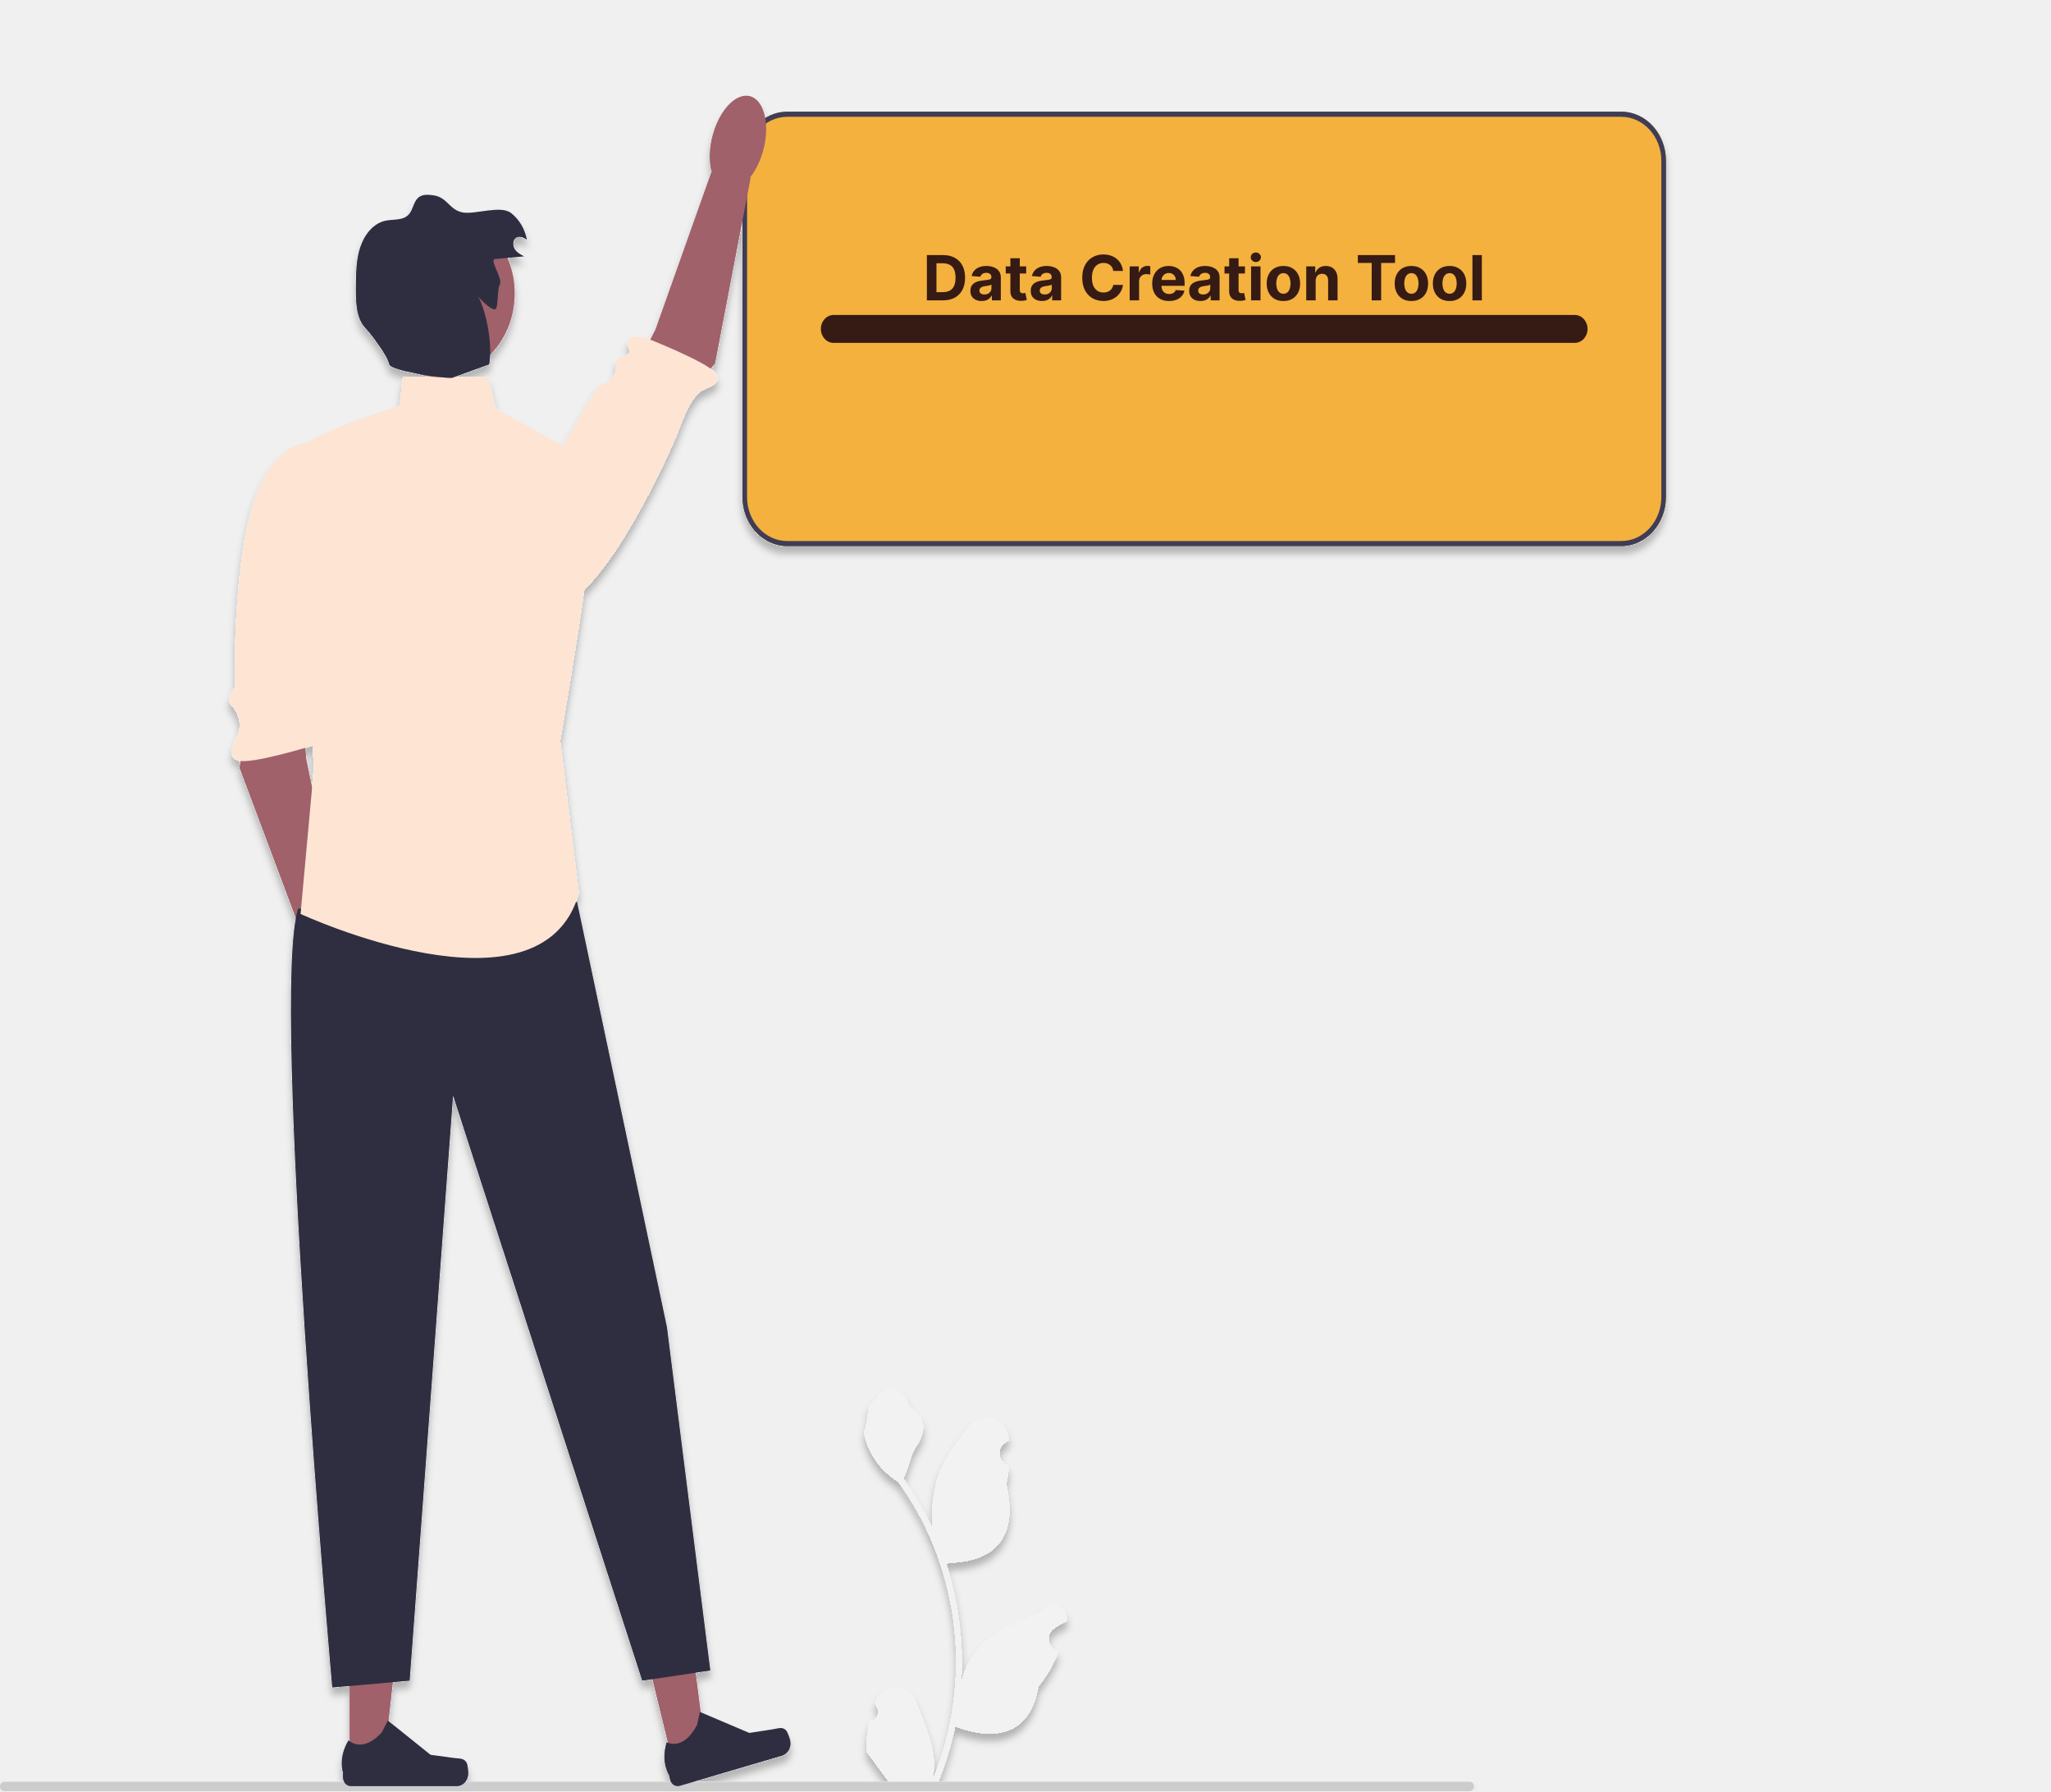
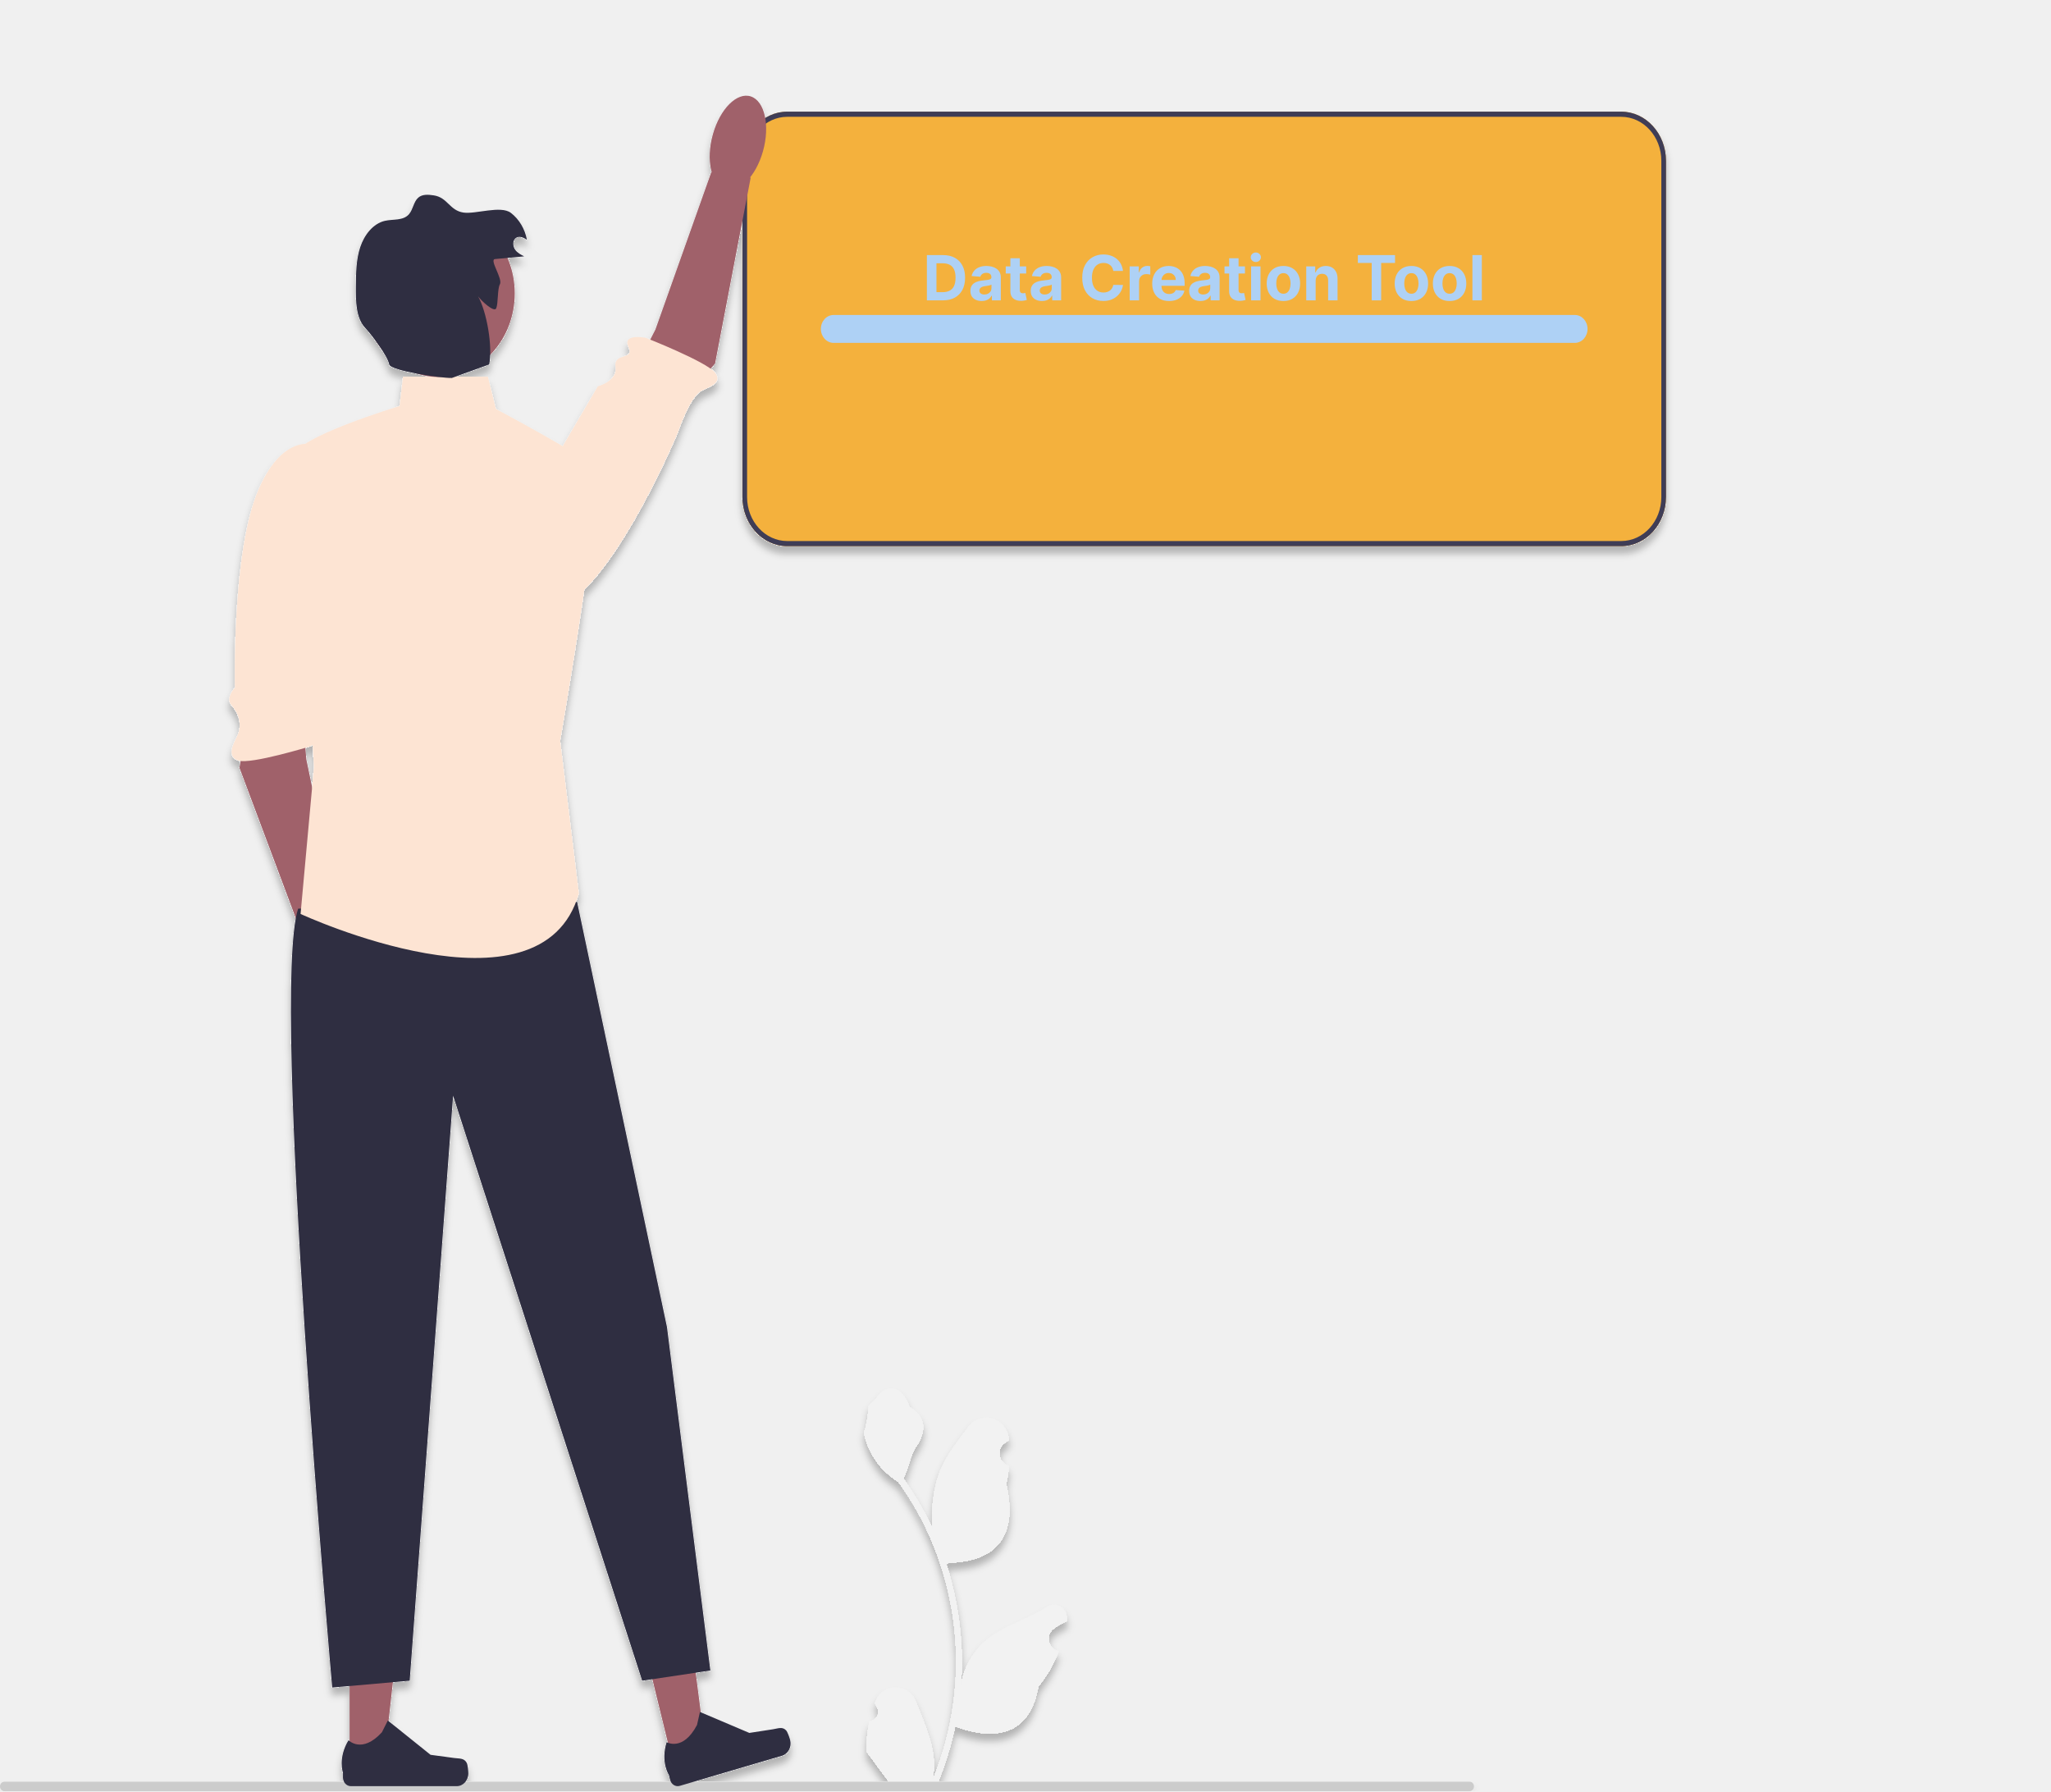
<svg xmlns="http://www.w3.org/2000/svg" width="1120" height="978" viewBox="0 0 1120 978" fill="none">
  <g clip-path="url(#clip0_8_24)">
    <g filter="url(#filter0_d_8_24)">
      <path d="M474.903 939.61C479.002 939.892 481.267 934.304 478.166 931.047L477.858 929.702C477.898 929.594 477.939 929.486 477.98 929.379C482.126 918.534 496.175 918.609 500.285 929.47C503.933 939.109 508.578 948.765 509.721 958.958C510.234 963.457 510.003 968.04 509.093 972.455C517.641 951.97 522.14 929.6 522.14 907.103C522.14 901.451 521.858 895.799 521.281 890.161C520.807 885.549 520.153 880.965 519.307 876.424C514.732 851.875 504.826 828.493 490.537 808.963C483.667 804.843 477.939 798.404 474.479 790.685C473.236 787.901 472.262 784.906 471.8 781.855C472.582 781.967 474.748 768.905 474.158 768.104C475.248 766.29 477.198 765.389 478.387 763.619C484.305 754.817 492.458 756.354 496.714 768.315C505.806 773.349 505.894 781.699 500.315 789.729C496.766 794.837 496.278 801.75 493.164 807.219C493.484 807.669 493.817 808.105 494.138 808.555C500.013 816.823 505.094 825.709 509.378 835.045C508.168 824.67 509.955 812.17 513.002 804.112C516.471 794.932 522.972 787.2 528.698 779.263C535.575 769.73 549.677 773.89 550.889 785.975C550.901 786.092 550.912 786.209 550.923 786.326C550.073 786.852 549.24 787.412 548.426 788.002C543.784 791.37 545.388 799.265 550.888 800.196L551.013 800.217C550.705 803.578 550.18 806.91 549.411 810.186C556.756 841.35 540.899 852.701 518.257 853.211C517.757 853.492 517.27 853.773 516.77 854.04C519.064 861.126 520.897 868.396 522.255 875.763C523.472 882.273 524.318 888.853 524.792 895.461C525.382 903.799 525.331 912.179 524.69 920.503L524.728 920.208C526.356 911.04 530.893 902.478 537.48 896.544C547.293 887.7 561.156 884.444 571.743 877.335C576.839 873.913 583.369 878.335 582.48 884.817L582.436 885.127C580.86 885.83 579.322 886.646 577.836 887.56C576.985 888.086 576.152 888.645 575.338 889.236C570.696 892.604 572.301 900.499 577.801 901.43L577.925 901.451C578.015 901.465 578.092 901.479 578.182 901.493C575.478 908.537 571.71 915.076 566.994 920.714C562.401 947.919 542.676 950.5 521.576 942.577H521.563C519.256 953.601 515.886 964.371 511.554 974.635H475.799C475.671 974.199 475.555 973.749 475.44 973.313C478.746 973.538 482.078 973.327 485.333 972.666C482.681 969.095 480.028 965.495 477.375 961.924C477.311 961.854 477.26 961.784 477.208 961.713C475.863 959.886 474.504 958.072 473.159 956.244L473.158 956.242C473.074 950.631 473.688 945.037 474.903 939.61Z" fill="#F2F2F2" />
      <path d="M0 975.41C0 976.846 1.052 978 2.361 978H802.557C803.867 978 804.918 976.846 804.918 975.41C804.918 973.973 803.867 972.819 802.557 972.819H2.361C1.052 972.819 0 973.973 0 975.41Z" fill="#CCCCCC" />
      <path d="M885.305 60.953H429.871C416.367 60.953 405.386 73 405.386 87.816V271.37C405.386 286.186 416.367 298.234 429.871 298.234H885.305C898.809 298.234 909.79 286.186 909.79 271.37V87.816C909.79 73 898.809 60.953 885.305 60.953Z" fill="#F4B13D" />
      <path d="M885.305 60.953H429.871C416.367 60.953 405.386 73 405.386 87.816V271.37C405.386 286.186 416.367 298.234 429.871 298.234H885.305C898.809 298.234 909.79 286.186 909.79 271.37V87.816C909.79 73 898.809 60.953 885.305 60.953ZM907.215 271.37C907.215 284.632 897.393 295.409 885.305 295.409H429.871C417.783 295.409 407.96 284.632 407.96 271.37V87.816C407.96 74.554 417.783 63.778 429.871 63.778H885.305C897.393 63.778 907.215 74.554 907.215 87.816V271.37Z" fill="#3F3D56" />
-       <path d="M859.973 171.974H455.203C451.367 171.974 448.258 175.385 448.258 179.593C448.258 183.801 451.367 187.212 455.203 187.212H859.973C863.809 187.212 866.918 183.801 866.918 179.593C866.918 175.385 863.809 171.974 859.973 171.974Z" fill="#361B14" />
+       <path d="M859.973 171.974H455.203C451.367 171.974 448.258 175.385 448.258 179.593C448.258 183.801 451.367 187.212 455.203 187.212H859.973C863.809 187.212 866.918 183.801 866.918 179.593C866.918 175.385 863.809 171.974 859.973 171.974Z" fill="#aed1f5" />
      <path d="M134.829 392.757L130.772 419.26L166.746 515.269L186.048 504.382L167.262 414.537L164.561 380.25L134.829 392.757Z" fill="#A0616A" />
      <path d="M174.54 243.656C174.54 243.656 155.705 233.646 141.089 267.469C126.474 301.291 128.284 375.473 128.284 375.473C128.284 375.473 122.962 381.033 126.34 384.925C129.719 388.818 132.868 394.995 129.422 402.116C127.606 405.869 123.402 413.211 130.286 415.297C137.17 417.383 169.37 407.529 169.37 407.529C169.37 407.529 181.411 401.611 174.569 397.626C167.728 393.641 177.363 369.532 177.363 369.532L185.325 299.891L174.54 243.656Z" fill="#FDE4D3" />
      <path d="M189.329 551.95C196.889 549.403 199.848 536.014 195.938 522.045C192.028 508.075 182.73 498.816 175.17 501.363C167.61 503.91 164.651 517.299 168.56 531.268C172.47 545.238 181.769 554.497 189.329 551.95Z" fill="#A0616A" />
      <path d="M367.623 963.425L385.651 958.115L375.568 879.294L348.959 887.13L367.623 963.425Z" fill="#A0616A" />
      <path d="M429.283 944.792C430.098 945.664 431.213 948.924 431.508 950.131C432.415 953.838 430.41 957.651 427.031 958.645L371.197 975.082C368.891 975.761 366.521 974.261 365.902 971.731L365.278 969.181C365.278 969.181 360.642 962.329 364.018 951.207C364.018 951.207 372.895 956.524 380.622 941.829L382.222 934.722L409.19 946.174L422.098 944.183C424.922 943.747 427.241 942.607 429.283 944.792Z" fill="#2F2E41" />
      <path d="M190.9 962.97L209.567 962.968L218.446 883.973L190.896 883.975L190.9 962.97Z" fill="#A0616A" />
      <path d="M254.855 962.506C255.436 963.58 255.743 967.046 255.743 968.295C255.743 972.134 252.906 975.246 249.407 975.246H191.598C189.211 975.246 187.276 973.123 187.276 970.504V967.863C187.276 967.863 184.416 959.927 190.304 950.145C190.304 950.145 197.621 957.805 208.556 945.808L211.78 939.399L235.121 958.128L248.059 959.875C250.889 960.257 253.399 959.815 254.855 962.506Z" fill="#2F2E41" />
      <path d="M315.131 492.423L364.217 724.549L387.914 912.107L350.676 917.678L247.427 598.273L223.73 917.678L181.415 921.392C181.415 921.392 147.563 542.562 162.796 496.137L315.131 492.423Z" fill="#2F2E41" />
      <path d="M373.558 217.938L390.494 198.523L409.943 96.935L388.403 94.032L357.898 179.921L342.56 209.942L373.558 217.938Z" fill="#A0616A" />
      <path d="M264.311 316.748C264.311 316.748 280.162 348.813 309.581 329.857C339 310.901 370.114 236.269 370.114 236.269C370.114 236.269 376.327 217.296 382.825 213.533C386.251 211.55 395.064 209.411 390.44 203.44C385.816 197.469 352.563 184.416 352.563 184.416C352.563 184.416 339.573 181.883 343.188 189.399C346.804 196.915 334.93 192.259 336.129 200.213C337.327 208.167 326.481 210.908 326.481 210.908L264.311 316.748Z" fill="#FDE4D3" />
      <path d="M416.642 82.584C420.567 68.62 417.623 55.227 410.065 52.67C402.508 50.113 393.2 59.361 389.275 73.325C385.35 87.289 388.294 100.682 395.851 103.239C403.409 105.796 412.717 96.549 416.642 82.584Z" fill="#A0616A" />
      <path d="M266.416 205.658H220.073L218.197 221.689C218.197 221.689 159.751 239.323 161.212 248.941C162.673 258.56 171.44 418.868 171.44 418.868L164.134 499.022C164.134 499.022 295.639 559.939 316.095 487.8L305.867 404.44C305.867 404.44 330.707 261.766 324.862 255.354C319.018 248.941 270.799 223.292 270.799 223.292L266.416 205.658Z" fill="#FDE4D3" />
      <path d="M239.497 205.858C262.47 205.858 281.093 185.426 281.093 160.222C281.093 135.017 262.47 114.585 239.497 114.585C216.524 114.585 197.901 135.017 197.901 160.222C197.901 185.426 216.524 205.858 239.497 205.858Z" fill="#A0616A" />
      <path d="M270.302 141.449C275.617 140.956 280.932 140.463 286.246 139.971C284.419 139.051 282.517 138.067 281.3 136.313C280.083 134.558 279.831 131.785 281.301 130.282C283.019 128.525 285.865 129.456 287.743 131.003C286.709 125.08 283.486 119.653 278.966 116.222C273.444 112.031 259.783 117.029 253.125 116.067C245.444 114.956 244.485 107.771 236.804 106.661C233.909 106.243 230.651 105.927 228.374 107.934C225.849 110.159 225.566 114.367 223.338 116.946C220.157 120.629 214.706 119.543 210.179 120.579C203.767 122.047 198.934 128.214 196.702 134.97C194.47 141.726 194.388 149.073 194.331 156.259C194.267 164.312 194.244 173.634 199.553 179.196C202.787 182.585 211.597 194.211 212.549 199.005C213.226 202.409 240.791 206.556 246.766 206.368L267.129 199.005C269.131 189.336 265.82 170.21 261.062 161.781C262.629 164.052 269.875 170.888 270.983 168.312C272.091 165.736 271.588 157.663 272.967 155.251C274.708 152.205 267.038 141.752 270.302 141.449Z" fill="#2F2E41" />
-       <path d="M514.915 164H506.149V139.273H514.987C517.474 139.273 519.616 139.768 521.411 140.758C523.205 141.74 524.586 143.152 525.552 144.996C526.526 146.839 527.013 149.045 527.013 151.612C527.013 154.188 526.526 156.402 525.552 158.253C524.586 160.104 523.197 161.525 521.386 162.515C519.583 163.505 517.426 164 514.915 164ZM511.377 159.521H514.697C516.243 159.521 517.543 159.247 518.597 158.7C519.66 158.144 520.457 157.287 520.988 156.128C521.527 154.961 521.797 153.455 521.797 151.612C521.797 149.785 521.527 148.292 520.988 147.133C520.457 145.974 519.664 145.121 518.609 144.573C517.555 144.026 516.255 143.752 514.71 143.752H511.377V159.521ZM536.077 164.35C534.894 164.35 533.84 164.145 532.914 163.734C531.988 163.316 531.256 162.7 530.716 161.887C530.185 161.066 529.92 160.044 529.92 158.82C529.92 157.79 530.109 156.925 530.487 156.224C530.865 155.524 531.381 154.961 532.032 154.534C532.684 154.107 533.425 153.786 534.254 153.568C535.091 153.351 535.969 153.198 536.886 153.109C537.965 152.997 538.834 152.892 539.494 152.795C540.154 152.691 540.633 152.538 540.931 152.337C541.229 152.135 541.378 151.838 541.378 151.443V151.371C541.378 150.606 541.136 150.014 540.653 149.596C540.178 149.177 539.502 148.968 538.625 148.968C537.699 148.968 536.963 149.173 536.415 149.584C535.868 149.986 535.506 150.493 535.329 151.105L530.572 150.719C530.813 149.592 531.288 148.618 531.996 147.797C532.705 146.968 533.618 146.332 534.737 145.889C535.864 145.438 537.168 145.213 538.649 145.213C539.679 145.213 540.665 145.334 541.607 145.575C542.557 145.817 543.398 146.191 544.131 146.698C544.871 147.205 545.455 147.857 545.881 148.654C546.308 149.443 546.521 150.389 546.521 151.491V164H541.643V161.428H541.498C541.201 162.008 540.802 162.519 540.303 162.962C539.804 163.396 539.204 163.738 538.504 163.988C537.804 164.229 536.995 164.35 536.077 164.35ZM537.55 160.8C538.307 160.8 538.975 160.652 539.555 160.354C540.134 160.048 540.589 159.637 540.919 159.122C541.249 158.607 541.414 158.023 541.414 157.371V155.403C541.253 155.508 541.032 155.605 540.75 155.693C540.476 155.774 540.166 155.85 539.82 155.923C539.474 155.987 539.128 156.047 538.782 156.104C538.436 156.152 538.122 156.196 537.84 156.237C537.236 156.325 536.709 156.466 536.258 156.659C535.808 156.852 535.457 157.114 535.208 157.444C534.958 157.766 534.834 158.168 534.834 158.651C534.834 159.352 535.087 159.887 535.594 160.257C536.109 160.619 536.761 160.8 537.55 160.8ZM560.376 145.455V149.318H549.208V145.455H560.376ZM551.743 141.011H556.887V158.301C556.887 158.776 556.959 159.146 557.104 159.412C557.249 159.67 557.45 159.851 557.708 159.955C557.973 160.06 558.279 160.112 558.625 160.112C558.867 160.112 559.108 160.092 559.35 160.052C559.591 160.004 559.776 159.967 559.905 159.943L560.714 163.771C560.456 163.851 560.094 163.944 559.627 164.048C559.16 164.161 558.593 164.229 557.925 164.254C556.685 164.302 555.599 164.137 554.665 163.759C553.739 163.38 553.019 162.793 552.504 161.996C551.989 161.199 551.735 160.193 551.743 158.977V141.011ZM569.015 164.35C567.831 164.35 566.777 164.145 565.851 163.734C564.926 163.316 564.193 162.7 563.654 161.887C563.123 161.066 562.857 160.044 562.857 158.82C562.857 157.79 563.046 156.925 563.425 156.224C563.803 155.524 564.318 154.961 564.97 154.534C565.622 154.107 566.363 153.786 567.192 153.568C568.029 153.351 568.906 153.198 569.824 153.109C570.902 152.997 571.772 152.892 572.432 152.795C573.092 152.691 573.571 152.538 573.868 152.337C574.166 152.135 574.315 151.838 574.315 151.443V151.371C574.315 150.606 574.074 150.014 573.591 149.596C573.116 149.177 572.44 148.968 571.562 148.968C570.637 148.968 569.9 149.173 569.353 149.584C568.805 149.986 568.443 150.493 568.266 151.105L563.509 150.719C563.751 149.592 564.225 148.618 564.934 147.797C565.642 146.968 566.556 146.332 567.675 145.889C568.801 145.438 570.105 145.213 571.586 145.213C572.617 145.213 573.603 145.334 574.545 145.575C575.494 145.817 576.336 146.191 577.068 146.698C577.809 147.205 578.392 147.857 578.819 148.654C579.245 149.443 579.459 150.389 579.459 151.491V164H574.581V161.428H574.436C574.138 162.008 573.74 162.519 573.241 162.962C572.742 163.396 572.142 163.738 571.442 163.988C570.741 164.229 569.932 164.35 569.015 164.35ZM570.488 160.8C571.244 160.8 571.912 160.652 572.492 160.354C573.072 160.048 573.526 159.637 573.856 159.122C574.186 158.607 574.351 158.023 574.351 157.371V155.403C574.19 155.508 573.969 155.605 573.687 155.693C573.414 155.774 573.104 155.85 572.758 155.923C572.412 155.987 572.065 156.047 571.719 156.104C571.373 156.152 571.059 156.196 570.778 156.237C570.174 156.325 569.647 156.466 569.196 156.659C568.745 156.852 568.395 157.114 568.145 157.444C567.896 157.766 567.771 158.168 567.771 158.651C567.771 159.352 568.025 159.887 568.532 160.257C569.047 160.619 569.699 160.8 570.488 160.8ZM613.232 147.93H607.944C607.847 147.246 607.65 146.638 607.352 146.107C607.054 145.567 606.672 145.108 606.205 144.73C605.738 144.352 605.199 144.062 604.587 143.861C603.984 143.66 603.328 143.559 602.619 143.559C601.339 143.559 600.225 143.877 599.275 144.513C598.325 145.141 597.589 146.058 597.065 147.266C596.542 148.465 596.281 149.922 596.281 151.636C596.281 153.399 596.542 154.88 597.065 156.08C597.597 157.279 598.337 158.184 599.287 158.796C600.237 159.408 601.335 159.714 602.583 159.714C603.283 159.714 603.931 159.621 604.527 159.436C605.131 159.251 605.666 158.981 606.133 158.627C606.6 158.265 606.986 157.826 607.292 157.311C607.606 156.796 607.823 156.208 607.944 155.548L613.232 155.572C613.095 156.707 612.753 157.802 612.206 158.857C611.667 159.903 610.938 160.841 610.021 161.67C609.111 162.491 608.024 163.143 606.761 163.626C605.505 164.101 604.084 164.338 602.499 164.338C600.293 164.338 598.321 163.839 596.582 162.841C594.852 161.843 593.483 160.398 592.477 158.506C591.479 156.615 590.98 154.325 590.98 151.636C590.98 148.94 591.487 146.646 592.501 144.754C593.516 142.863 594.892 141.422 596.631 140.432C598.369 139.434 600.325 138.935 602.499 138.935C603.931 138.935 605.259 139.136 606.483 139.538C607.714 139.941 608.805 140.528 609.755 141.301C610.705 142.066 611.478 143.004 612.073 144.114C612.677 145.225 613.063 146.497 613.232 147.93ZM616.885 164V145.455H621.871V148.69H622.064C622.402 147.539 622.97 146.67 623.767 146.082C624.564 145.487 625.481 145.189 626.52 145.189C626.777 145.189 627.055 145.205 627.353 145.237C627.65 145.269 627.912 145.314 628.137 145.37V149.934C627.896 149.862 627.562 149.797 627.135 149.741C626.709 149.684 626.318 149.656 625.964 149.656C625.208 149.656 624.531 149.821 623.936 150.151C623.348 150.473 622.881 150.924 622.535 151.504C622.197 152.083 622.028 152.751 622.028 153.508V164H616.885ZM638.385 164.362C636.477 164.362 634.835 163.976 633.459 163.203C632.091 162.422 631.036 161.32 630.296 159.895C629.555 158.462 629.185 156.768 629.185 154.812C629.185 152.904 629.555 151.23 630.296 149.789C631.036 148.348 632.079 147.225 633.423 146.42C634.775 145.616 636.361 145.213 638.18 145.213C639.403 145.213 640.542 145.41 641.597 145.805C642.659 146.191 643.585 146.775 644.374 147.555C645.171 148.336 645.79 149.318 646.233 150.501C646.676 151.677 646.897 153.053 646.897 154.631V156.043H631.237V152.856H642.056C642.056 152.115 641.895 151.459 641.573 150.888C641.251 150.316 640.804 149.87 640.232 149.548C639.669 149.218 639.013 149.053 638.264 149.053C637.484 149.053 636.791 149.234 636.188 149.596C635.592 149.95 635.125 150.429 634.787 151.033C634.449 151.628 634.276 152.292 634.268 153.025V156.055C634.268 156.973 634.437 157.766 634.775 158.434C635.121 159.102 635.608 159.617 636.236 159.979C636.864 160.342 637.608 160.523 638.47 160.523C639.041 160.523 639.564 160.442 640.039 160.281C640.514 160.12 640.921 159.879 641.259 159.557C641.597 159.235 641.854 158.84 642.031 158.374L646.789 158.688C646.547 159.83 646.052 160.829 645.303 161.682C644.563 162.527 643.605 163.187 642.43 163.662C641.263 164.129 639.914 164.362 638.385 164.362ZM655.542 164.35C654.359 164.35 653.304 164.145 652.379 163.734C651.453 163.316 650.721 162.7 650.181 161.887C649.65 161.066 649.384 160.044 649.384 158.82C649.384 157.79 649.574 156.925 649.952 156.224C650.33 155.524 650.845 154.961 651.497 154.534C652.149 154.107 652.89 153.786 653.719 153.568C654.556 153.351 655.433 153.198 656.351 153.109C657.43 152.997 658.299 152.892 658.959 152.795C659.619 152.691 660.098 152.538 660.396 152.337C660.694 152.135 660.843 151.838 660.843 151.443V151.371C660.843 150.606 660.601 150.014 660.118 149.596C659.643 149.177 658.967 148.968 658.09 148.968C657.164 148.968 656.427 149.173 655.88 149.584C655.333 149.986 654.971 150.493 654.794 151.105L650.036 150.719C650.278 149.592 650.753 148.618 651.461 147.797C652.169 146.968 653.083 146.332 654.202 145.889C655.329 145.438 656.633 145.213 658.114 145.213C659.144 145.213 660.13 145.334 661.072 145.575C662.022 145.817 662.863 146.191 663.595 146.698C664.336 147.205 664.919 147.857 665.346 148.654C665.773 149.443 665.986 150.389 665.986 151.491V164H661.108V161.428H660.963C660.665 162.008 660.267 162.519 659.768 162.962C659.269 163.396 658.669 163.738 657.969 163.988C657.269 164.229 656.46 164.35 655.542 164.35ZM657.015 160.8C657.772 160.8 658.44 160.652 659.019 160.354C659.599 160.048 660.054 159.637 660.384 159.122C660.714 158.607 660.879 158.023 660.879 157.371V155.403C660.718 155.508 660.496 155.605 660.215 155.693C659.941 155.774 659.631 155.85 659.285 155.923C658.939 155.987 658.593 156.047 658.247 156.104C657.901 156.152 657.587 156.196 657.305 156.237C656.701 156.325 656.174 156.466 655.723 156.659C655.272 156.852 654.922 157.114 654.673 157.444C654.423 157.766 654.298 158.168 654.298 158.651C654.298 159.352 654.552 159.887 655.059 160.257C655.574 160.619 656.226 160.8 657.015 160.8ZM679.841 145.455V149.318H668.672V145.455H679.841ZM671.208 141.011H676.351V158.301C676.351 158.776 676.424 159.146 676.569 159.412C676.714 159.67 676.915 159.851 677.172 159.955C677.438 160.06 677.744 160.112 678.09 160.112C678.331 160.112 678.573 160.092 678.814 160.052C679.056 160.004 679.241 159.967 679.37 159.943L680.179 163.771C679.921 163.851 679.559 163.944 679.092 164.048C678.625 164.161 678.058 164.229 677.39 164.254C676.15 164.302 675.064 164.137 674.13 163.759C673.204 163.38 672.484 162.793 671.969 161.996C671.453 161.199 671.2 160.193 671.208 158.977V141.011ZM683.191 164V145.455H688.335V164H683.191ZM685.775 143.064C685.01 143.064 684.354 142.81 683.807 142.303C683.268 141.788 682.998 141.172 682.998 140.456C682.998 139.748 683.268 139.14 683.807 138.633C684.354 138.118 685.01 137.86 685.775 137.86C686.54 137.86 687.192 138.118 687.731 138.633C688.278 139.14 688.552 139.748 688.552 140.456C688.552 141.172 688.278 141.788 687.731 142.303C687.192 142.81 686.54 143.064 685.775 143.064ZM700.834 164.362C698.959 164.362 697.337 163.964 695.968 163.167C694.608 162.362 693.558 161.243 692.817 159.81C692.077 158.37 691.706 156.699 691.706 154.8C691.706 152.884 692.077 151.21 692.817 149.777C693.558 148.336 694.608 147.217 695.968 146.42C697.337 145.616 698.959 145.213 700.834 145.213C702.71 145.213 704.328 145.616 705.688 146.42C707.056 147.217 708.111 148.336 708.851 149.777C709.592 151.21 709.962 152.884 709.962 154.8C709.962 156.699 709.592 158.37 708.851 159.81C708.111 161.243 707.056 162.362 705.688 163.167C704.328 163.964 702.71 164.362 700.834 164.362ZM700.858 160.378C701.712 160.378 702.424 160.136 702.995 159.653C703.567 159.162 703.998 158.494 704.287 157.649C704.585 156.804 704.734 155.842 704.734 154.763C704.734 153.685 704.585 152.723 704.287 151.878C703.998 151.033 703.567 150.365 702.995 149.874C702.424 149.383 701.712 149.137 700.858 149.137C699.997 149.137 699.273 149.383 698.685 149.874C698.105 150.365 697.667 151.033 697.369 151.878C697.079 152.723 696.934 153.685 696.934 154.763C696.934 155.842 697.079 156.804 697.369 157.649C697.667 158.494 698.105 159.162 698.685 159.653C699.273 160.136 699.997 160.378 700.858 160.378ZM718.45 153.278V164H713.306V145.455H718.208V148.727H718.426C718.836 147.648 719.525 146.795 720.49 146.167C721.456 145.531 722.627 145.213 724.004 145.213C725.292 145.213 726.415 145.495 727.373 146.058C728.33 146.622 729.075 147.427 729.606 148.473C730.137 149.511 730.403 150.751 730.403 152.192V164H725.26V153.109C725.268 151.974 724.978 151.089 724.39 150.453C723.803 149.809 722.994 149.487 721.963 149.487C721.271 149.487 720.659 149.636 720.128 149.934C719.605 150.232 719.194 150.666 718.897 151.238C718.607 151.801 718.458 152.482 718.45 153.278ZM741.481 143.583V139.273H761.789V143.583H754.219V164H749.051V143.583H741.481ZM770.727 164.362C768.851 164.362 767.229 163.964 765.861 163.167C764.501 162.362 763.45 161.243 762.71 159.81C761.969 158.37 761.599 156.699 761.599 154.8C761.599 152.884 761.969 151.21 762.71 149.777C763.45 148.336 764.501 147.217 765.861 146.42C767.229 145.616 768.851 145.213 770.727 145.213C772.602 145.213 774.22 145.616 775.58 146.42C776.949 147.217 778.003 148.336 778.744 149.777C779.484 151.21 779.855 152.884 779.855 154.8C779.855 156.699 779.484 158.37 778.744 159.81C778.003 161.243 776.949 162.362 775.58 163.167C774.22 163.964 772.602 164.362 770.727 164.362ZM770.751 160.378C771.604 160.378 772.316 160.136 772.888 159.653C773.459 159.162 773.89 158.494 774.18 157.649C774.478 156.804 774.627 155.842 774.627 154.763C774.627 153.685 774.478 152.723 774.18 151.878C773.89 151.033 773.459 150.365 772.888 149.874C772.316 149.383 771.604 149.137 770.751 149.137C769.89 149.137 769.165 149.383 768.578 149.874C767.998 150.365 767.559 151.033 767.262 151.878C766.972 152.723 766.827 153.685 766.827 154.763C766.827 155.842 766.972 156.804 767.262 157.649C767.559 158.494 767.998 159.162 768.578 159.653C769.165 160.136 769.89 160.378 770.751 160.378ZM791.578 164.362C789.703 164.362 788.081 163.964 786.713 163.167C785.352 162.362 784.302 161.243 783.561 159.81C782.821 158.37 782.45 156.699 782.45 154.8C782.45 152.884 782.821 151.21 783.561 149.777C784.302 148.336 785.352 147.217 786.713 146.42C788.081 145.616 789.703 145.213 791.578 145.213C793.454 145.213 795.072 145.616 796.432 146.42C797.8 147.217 798.855 148.336 799.595 149.777C800.336 151.21 800.706 152.884 800.706 154.8C800.706 156.699 800.336 158.37 799.595 159.81C798.855 161.243 797.8 162.362 796.432 163.167C795.072 163.964 793.454 164.362 791.578 164.362ZM791.602 160.378C792.456 160.378 793.168 160.136 793.74 159.653C794.311 159.162 794.742 158.494 795.031 157.649C795.329 156.804 795.478 155.842 795.478 154.763C795.478 153.685 795.329 152.723 795.031 151.878C794.742 151.033 794.311 150.365 793.74 149.874C793.168 149.383 792.456 149.137 791.602 149.137C790.741 149.137 790.017 149.383 789.429 149.874C788.85 150.365 788.411 151.033 788.113 151.878C787.823 152.723 787.678 153.685 787.678 154.763C787.678 155.842 787.823 156.804 788.113 157.649C788.411 158.494 788.85 159.162 789.429 159.653C790.017 160.136 790.741 160.378 791.602 160.378ZM809.194 139.273V164H804.051V139.273H809.194Z" fill="#361B14" />
+       <path d="M514.915 164H506.149V139.273H514.987C517.474 139.273 519.616 139.768 521.411 140.758C523.205 141.74 524.586 143.152 525.552 144.996C526.526 146.839 527.013 149.045 527.013 151.612C527.013 154.188 526.526 156.402 525.552 158.253C524.586 160.104 523.197 161.525 521.386 162.515C519.583 163.505 517.426 164 514.915 164ZM511.377 159.521H514.697C516.243 159.521 517.543 159.247 518.597 158.7C519.66 158.144 520.457 157.287 520.988 156.128C521.527 154.961 521.797 153.455 521.797 151.612C521.797 149.785 521.527 148.292 520.988 147.133C520.457 145.974 519.664 145.121 518.609 144.573C517.555 144.026 516.255 143.752 514.71 143.752H511.377V159.521ZM536.077 164.35C534.894 164.35 533.84 164.145 532.914 163.734C531.988 163.316 531.256 162.7 530.716 161.887C530.185 161.066 529.92 160.044 529.92 158.82C529.92 157.79 530.109 156.925 530.487 156.224C530.865 155.524 531.381 154.961 532.032 154.534C532.684 154.107 533.425 153.786 534.254 153.568C535.091 153.351 535.969 153.198 536.886 153.109C537.965 152.997 538.834 152.892 539.494 152.795C540.154 152.691 540.633 152.538 540.931 152.337C541.229 152.135 541.378 151.838 541.378 151.443V151.371C541.378 150.606 541.136 150.014 540.653 149.596C540.178 149.177 539.502 148.968 538.625 148.968C537.699 148.968 536.963 149.173 536.415 149.584C535.868 149.986 535.506 150.493 535.329 151.105L530.572 150.719C530.813 149.592 531.288 148.618 531.996 147.797C532.705 146.968 533.618 146.332 534.737 145.889C535.864 145.438 537.168 145.213 538.649 145.213C539.679 145.213 540.665 145.334 541.607 145.575C542.557 145.817 543.398 146.191 544.131 146.698C544.871 147.205 545.455 147.857 545.881 148.654C546.308 149.443 546.521 150.389 546.521 151.491V164H541.643V161.428H541.498C541.201 162.008 540.802 162.519 540.303 162.962C539.804 163.396 539.204 163.738 538.504 163.988C537.804 164.229 536.995 164.35 536.077 164.35ZM537.55 160.8C538.307 160.8 538.975 160.652 539.555 160.354C540.134 160.048 540.589 159.637 540.919 159.122C541.249 158.607 541.414 158.023 541.414 157.371V155.403C541.253 155.508 541.032 155.605 540.75 155.693C540.476 155.774 540.166 155.85 539.82 155.923C539.474 155.987 539.128 156.047 538.782 156.104C538.436 156.152 538.122 156.196 537.84 156.237C537.236 156.325 536.709 156.466 536.258 156.659C535.808 156.852 535.457 157.114 535.208 157.444C534.958 157.766 534.834 158.168 534.834 158.651C534.834 159.352 535.087 159.887 535.594 160.257C536.109 160.619 536.761 160.8 537.55 160.8ZM560.376 145.455V149.318H549.208V145.455H560.376ZM551.743 141.011H556.887V158.301C556.887 158.776 556.959 159.146 557.104 159.412C557.249 159.67 557.45 159.851 557.708 159.955C557.973 160.06 558.279 160.112 558.625 160.112C558.867 160.112 559.108 160.092 559.35 160.052C559.591 160.004 559.776 159.967 559.905 159.943L560.714 163.771C560.456 163.851 560.094 163.944 559.627 164.048C559.16 164.161 558.593 164.229 557.925 164.254C556.685 164.302 555.599 164.137 554.665 163.759C553.739 163.38 553.019 162.793 552.504 161.996C551.989 161.199 551.735 160.193 551.743 158.977V141.011ZM569.015 164.35C567.831 164.35 566.777 164.145 565.851 163.734C564.926 163.316 564.193 162.7 563.654 161.887C563.123 161.066 562.857 160.044 562.857 158.82C562.857 157.79 563.046 156.925 563.425 156.224C563.803 155.524 564.318 154.961 564.97 154.534C565.622 154.107 566.363 153.786 567.192 153.568C568.029 153.351 568.906 153.198 569.824 153.109C570.902 152.997 571.772 152.892 572.432 152.795C573.092 152.691 573.571 152.538 573.868 152.337C574.166 152.135 574.315 151.838 574.315 151.443V151.371C574.315 150.606 574.074 150.014 573.591 149.596C573.116 149.177 572.44 148.968 571.562 148.968C570.637 148.968 569.9 149.173 569.353 149.584C568.805 149.986 568.443 150.493 568.266 151.105L563.509 150.719C563.751 149.592 564.225 148.618 564.934 147.797C565.642 146.968 566.556 146.332 567.675 145.889C568.801 145.438 570.105 145.213 571.586 145.213C572.617 145.213 573.603 145.334 574.545 145.575C575.494 145.817 576.336 146.191 577.068 146.698C577.809 147.205 578.392 147.857 578.819 148.654C579.245 149.443 579.459 150.389 579.459 151.491V164H574.581V161.428H574.436C574.138 162.008 573.74 162.519 573.241 162.962C572.742 163.396 572.142 163.738 571.442 163.988C570.741 164.229 569.932 164.35 569.015 164.35ZM570.488 160.8C571.244 160.8 571.912 160.652 572.492 160.354C573.072 160.048 573.526 159.637 573.856 159.122C574.186 158.607 574.351 158.023 574.351 157.371V155.403C574.19 155.508 573.969 155.605 573.687 155.693C573.414 155.774 573.104 155.85 572.758 155.923C572.412 155.987 572.065 156.047 571.719 156.104C571.373 156.152 571.059 156.196 570.778 156.237C570.174 156.325 569.647 156.466 569.196 156.659C568.745 156.852 568.395 157.114 568.145 157.444C567.896 157.766 567.771 158.168 567.771 158.651C567.771 159.352 568.025 159.887 568.532 160.257C569.047 160.619 569.699 160.8 570.488 160.8ZM613.232 147.93H607.944C607.847 147.246 607.65 146.638 607.352 146.107C607.054 145.567 606.672 145.108 606.205 144.73C605.738 144.352 605.199 144.062 604.587 143.861C603.984 143.66 603.328 143.559 602.619 143.559C601.339 143.559 600.225 143.877 599.275 144.513C598.325 145.141 597.589 146.058 597.065 147.266C596.542 148.465 596.281 149.922 596.281 151.636C596.281 153.399 596.542 154.88 597.065 156.08C597.597 157.279 598.337 158.184 599.287 158.796C600.237 159.408 601.335 159.714 602.583 159.714C603.283 159.714 603.931 159.621 604.527 159.436C605.131 159.251 605.666 158.981 606.133 158.627C606.6 158.265 606.986 157.826 607.292 157.311C607.606 156.796 607.823 156.208 607.944 155.548L613.232 155.572C613.095 156.707 612.753 157.802 612.206 158.857C611.667 159.903 610.938 160.841 610.021 161.67C609.111 162.491 608.024 163.143 606.761 163.626C605.505 164.101 604.084 164.338 602.499 164.338C600.293 164.338 598.321 163.839 596.582 162.841C594.852 161.843 593.483 160.398 592.477 158.506C591.479 156.615 590.98 154.325 590.98 151.636C590.98 148.94 591.487 146.646 592.501 144.754C593.516 142.863 594.892 141.422 596.631 140.432C598.369 139.434 600.325 138.935 602.499 138.935C603.931 138.935 605.259 139.136 606.483 139.538C607.714 139.941 608.805 140.528 609.755 141.301C610.705 142.066 611.478 143.004 612.073 144.114C612.677 145.225 613.063 146.497 613.232 147.93ZM616.885 164V145.455H621.871V148.69H622.064C622.402 147.539 622.97 146.67 623.767 146.082C624.564 145.487 625.481 145.189 626.52 145.189C626.777 145.189 627.055 145.205 627.353 145.237C627.65 145.269 627.912 145.314 628.137 145.37V149.934C627.896 149.862 627.562 149.797 627.135 149.741C626.709 149.684 626.318 149.656 625.964 149.656C625.208 149.656 624.531 149.821 623.936 150.151C623.348 150.473 622.881 150.924 622.535 151.504C622.197 152.083 622.028 152.751 622.028 153.508V164H616.885ZM638.385 164.362C636.477 164.362 634.835 163.976 633.459 163.203C632.091 162.422 631.036 161.32 630.296 159.895C629.555 158.462 629.185 156.768 629.185 154.812C629.185 152.904 629.555 151.23 630.296 149.789C631.036 148.348 632.079 147.225 633.423 146.42C634.775 145.616 636.361 145.213 638.18 145.213C639.403 145.213 640.542 145.41 641.597 145.805C642.659 146.191 643.585 146.775 644.374 147.555C645.171 148.336 645.79 149.318 646.233 150.501C646.676 151.677 646.897 153.053 646.897 154.631V156.043H631.237V152.856H642.056C642.056 152.115 641.895 151.459 641.573 150.888C641.251 150.316 640.804 149.87 640.232 149.548C639.669 149.218 639.013 149.053 638.264 149.053C637.484 149.053 636.791 149.234 636.188 149.596C635.592 149.95 635.125 150.429 634.787 151.033C634.449 151.628 634.276 152.292 634.268 153.025V156.055C634.268 156.973 634.437 157.766 634.775 158.434C635.121 159.102 635.608 159.617 636.236 159.979C636.864 160.342 637.608 160.523 638.47 160.523C639.041 160.523 639.564 160.442 640.039 160.281C640.514 160.12 640.921 159.879 641.259 159.557C641.597 159.235 641.854 158.84 642.031 158.374L646.789 158.688C646.547 159.83 646.052 160.829 645.303 161.682C644.563 162.527 643.605 163.187 642.43 163.662C641.263 164.129 639.914 164.362 638.385 164.362ZM655.542 164.35C654.359 164.35 653.304 164.145 652.379 163.734C651.453 163.316 650.721 162.7 650.181 161.887C649.65 161.066 649.384 160.044 649.384 158.82C649.384 157.79 649.574 156.925 649.952 156.224C650.33 155.524 650.845 154.961 651.497 154.534C652.149 154.107 652.89 153.786 653.719 153.568C654.556 153.351 655.433 153.198 656.351 153.109C657.43 152.997 658.299 152.892 658.959 152.795C659.619 152.691 660.098 152.538 660.396 152.337C660.694 152.135 660.843 151.838 660.843 151.443V151.371C660.843 150.606 660.601 150.014 660.118 149.596C659.643 149.177 658.967 148.968 658.09 148.968C657.164 148.968 656.427 149.173 655.88 149.584C655.333 149.986 654.971 150.493 654.794 151.105L650.036 150.719C650.278 149.592 650.753 148.618 651.461 147.797C652.169 146.968 653.083 146.332 654.202 145.889C655.329 145.438 656.633 145.213 658.114 145.213C659.144 145.213 660.13 145.334 661.072 145.575C662.022 145.817 662.863 146.191 663.595 146.698C664.336 147.205 664.919 147.857 665.346 148.654C665.773 149.443 665.986 150.389 665.986 151.491V164H661.108V161.428H660.963C660.665 162.008 660.267 162.519 659.768 162.962C659.269 163.396 658.669 163.738 657.969 163.988C657.269 164.229 656.46 164.35 655.542 164.35ZM657.015 160.8C657.772 160.8 658.44 160.652 659.019 160.354C659.599 160.048 660.054 159.637 660.384 159.122C660.714 158.607 660.879 158.023 660.879 157.371V155.403C660.718 155.508 660.496 155.605 660.215 155.693C659.941 155.774 659.631 155.85 659.285 155.923C658.939 155.987 658.593 156.047 658.247 156.104C657.901 156.152 657.587 156.196 657.305 156.237C656.701 156.325 656.174 156.466 655.723 156.659C655.272 156.852 654.922 157.114 654.673 157.444C654.423 157.766 654.298 158.168 654.298 158.651C654.298 159.352 654.552 159.887 655.059 160.257C655.574 160.619 656.226 160.8 657.015 160.8ZM679.841 145.455V149.318H668.672V145.455H679.841ZM671.208 141.011H676.351V158.301C676.351 158.776 676.424 159.146 676.569 159.412C676.714 159.67 676.915 159.851 677.172 159.955C677.438 160.06 677.744 160.112 678.09 160.112C678.331 160.112 678.573 160.092 678.814 160.052C679.056 160.004 679.241 159.967 679.37 159.943L680.179 163.771C679.921 163.851 679.559 163.944 679.092 164.048C678.625 164.161 678.058 164.229 677.39 164.254C676.15 164.302 675.064 164.137 674.13 163.759C673.204 163.38 672.484 162.793 671.969 161.996C671.453 161.199 671.2 160.193 671.208 158.977V141.011ZM683.191 164V145.455H688.335V164H683.191ZM685.775 143.064C685.01 143.064 684.354 142.81 683.807 142.303C683.268 141.788 682.998 141.172 682.998 140.456C682.998 139.748 683.268 139.14 683.807 138.633C684.354 138.118 685.01 137.86 685.775 137.86C686.54 137.86 687.192 138.118 687.731 138.633C688.278 139.14 688.552 139.748 688.552 140.456C688.552 141.172 688.278 141.788 687.731 142.303C687.192 142.81 686.54 143.064 685.775 143.064ZM700.834 164.362C698.959 164.362 697.337 163.964 695.968 163.167C694.608 162.362 693.558 161.243 692.817 159.81C692.077 158.37 691.706 156.699 691.706 154.8C691.706 152.884 692.077 151.21 692.817 149.777C693.558 148.336 694.608 147.217 695.968 146.42C697.337 145.616 698.959 145.213 700.834 145.213C702.71 145.213 704.328 145.616 705.688 146.42C707.056 147.217 708.111 148.336 708.851 149.777C709.592 151.21 709.962 152.884 709.962 154.8C709.962 156.699 709.592 158.37 708.851 159.81C708.111 161.243 707.056 162.362 705.688 163.167C704.328 163.964 702.71 164.362 700.834 164.362ZM700.858 160.378C701.712 160.378 702.424 160.136 702.995 159.653C703.567 159.162 703.998 158.494 704.287 157.649C704.585 156.804 704.734 155.842 704.734 154.763C704.734 153.685 704.585 152.723 704.287 151.878C703.998 151.033 703.567 150.365 702.995 149.874C702.424 149.383 701.712 149.137 700.858 149.137C699.997 149.137 699.273 149.383 698.685 149.874C698.105 150.365 697.667 151.033 697.369 151.878C697.079 152.723 696.934 153.685 696.934 154.763C696.934 155.842 697.079 156.804 697.369 157.649C697.667 158.494 698.105 159.162 698.685 159.653C699.273 160.136 699.997 160.378 700.858 160.378ZM718.45 153.278V164H713.306V145.455H718.208V148.727H718.426C718.836 147.648 719.525 146.795 720.49 146.167C721.456 145.531 722.627 145.213 724.004 145.213C725.292 145.213 726.415 145.495 727.373 146.058C728.33 146.622 729.075 147.427 729.606 148.473C730.137 149.511 730.403 150.751 730.403 152.192V164H725.26V153.109C725.268 151.974 724.978 151.089 724.39 150.453C723.803 149.809 722.994 149.487 721.963 149.487C721.271 149.487 720.659 149.636 720.128 149.934C719.605 150.232 719.194 150.666 718.897 151.238C718.607 151.801 718.458 152.482 718.45 153.278ZM741.481 143.583V139.273H761.789V143.583H754.219V164H749.051V143.583H741.481ZM770.727 164.362C768.851 164.362 767.229 163.964 765.861 163.167C764.501 162.362 763.45 161.243 762.71 159.81C761.969 158.37 761.599 156.699 761.599 154.8C761.599 152.884 761.969 151.21 762.71 149.777C763.45 148.336 764.501 147.217 765.861 146.42C767.229 145.616 768.851 145.213 770.727 145.213C772.602 145.213 774.22 145.616 775.58 146.42C776.949 147.217 778.003 148.336 778.744 149.777C779.484 151.21 779.855 152.884 779.855 154.8C779.855 156.699 779.484 158.37 778.744 159.81C778.003 161.243 776.949 162.362 775.58 163.167C774.22 163.964 772.602 164.362 770.727 164.362ZM770.751 160.378C771.604 160.378 772.316 160.136 772.888 159.653C773.459 159.162 773.89 158.494 774.18 157.649C774.478 156.804 774.627 155.842 774.627 154.763C774.627 153.685 774.478 152.723 774.18 151.878C773.89 151.033 773.459 150.365 772.888 149.874C772.316 149.383 771.604 149.137 770.751 149.137C769.89 149.137 769.165 149.383 768.578 149.874C767.998 150.365 767.559 151.033 767.262 151.878C766.972 152.723 766.827 153.685 766.827 154.763C766.827 155.842 766.972 156.804 767.262 157.649C767.559 158.494 767.998 159.162 768.578 159.653C769.165 160.136 769.89 160.378 770.751 160.378ZM791.578 164.362C789.703 164.362 788.081 163.964 786.713 163.167C785.352 162.362 784.302 161.243 783.561 159.81C782.821 158.37 782.45 156.699 782.45 154.8C782.45 152.884 782.821 151.21 783.561 149.777C784.302 148.336 785.352 147.217 786.713 146.42C788.081 145.616 789.703 145.213 791.578 145.213C793.454 145.213 795.072 145.616 796.432 146.42C797.8 147.217 798.855 148.336 799.595 149.777C800.336 151.21 800.706 152.884 800.706 154.8C800.706 156.699 800.336 158.37 799.595 159.81C798.855 161.243 797.8 162.362 796.432 163.167C795.072 163.964 793.454 164.362 791.578 164.362ZM791.602 160.378C792.456 160.378 793.168 160.136 793.74 159.653C794.311 159.162 794.742 158.494 795.031 157.649C795.329 156.804 795.478 155.842 795.478 154.763C795.478 153.685 795.329 152.723 795.031 151.878C794.742 151.033 794.311 150.365 793.74 149.874C793.168 149.383 792.456 149.137 791.602 149.137C790.741 149.137 790.017 149.383 789.429 149.874C788.85 150.365 788.411 151.033 788.113 151.878C787.823 152.723 787.678 153.685 787.678 154.763C787.678 155.842 787.823 156.804 788.113 157.649C788.411 158.494 788.85 159.162 789.429 159.653C790.017 160.136 790.741 160.378 791.602 160.378ZM809.194 139.273V164H804.051V139.273H809.194Z" fill="#aed1f5" />
    </g>
  </g>
  <defs>
    <filter id="filter0_d_8_24" x="-4" y="52.245" width="917.79" height="933.755" filterUnits="userSpaceOnUse" color-interpolation-filters="sRGB">
      <feFlood flood-opacity="0" result="BackgroundImageFix" />
      <feColorMatrix in="SourceAlpha" type="matrix" values="0 0 0 0 0 0 0 0 0 0 0 0 0 0 0 0 0 0 127 0" result="hardAlpha" />
      <feOffset dy="4" />
      <feGaussianBlur stdDeviation="2" />
      <feComposite in2="hardAlpha" operator="out" />
      <feColorMatrix type="matrix" values="0 0 0 0 0 0 0 0 0 0 0 0 0 0 0 0 0 0 0.25 0" />
      <feBlend mode="normal" in2="BackgroundImageFix" result="effect1_dropShadow_8_24" />
      <feBlend mode="normal" in="SourceGraphic" in2="effect1_dropShadow_8_24" result="shape" />
    </filter>
    <clipPath id="clip0_8_24">
      <rect width="1120" height="978" fill="white" />
    </clipPath>
  </defs>
</svg>
